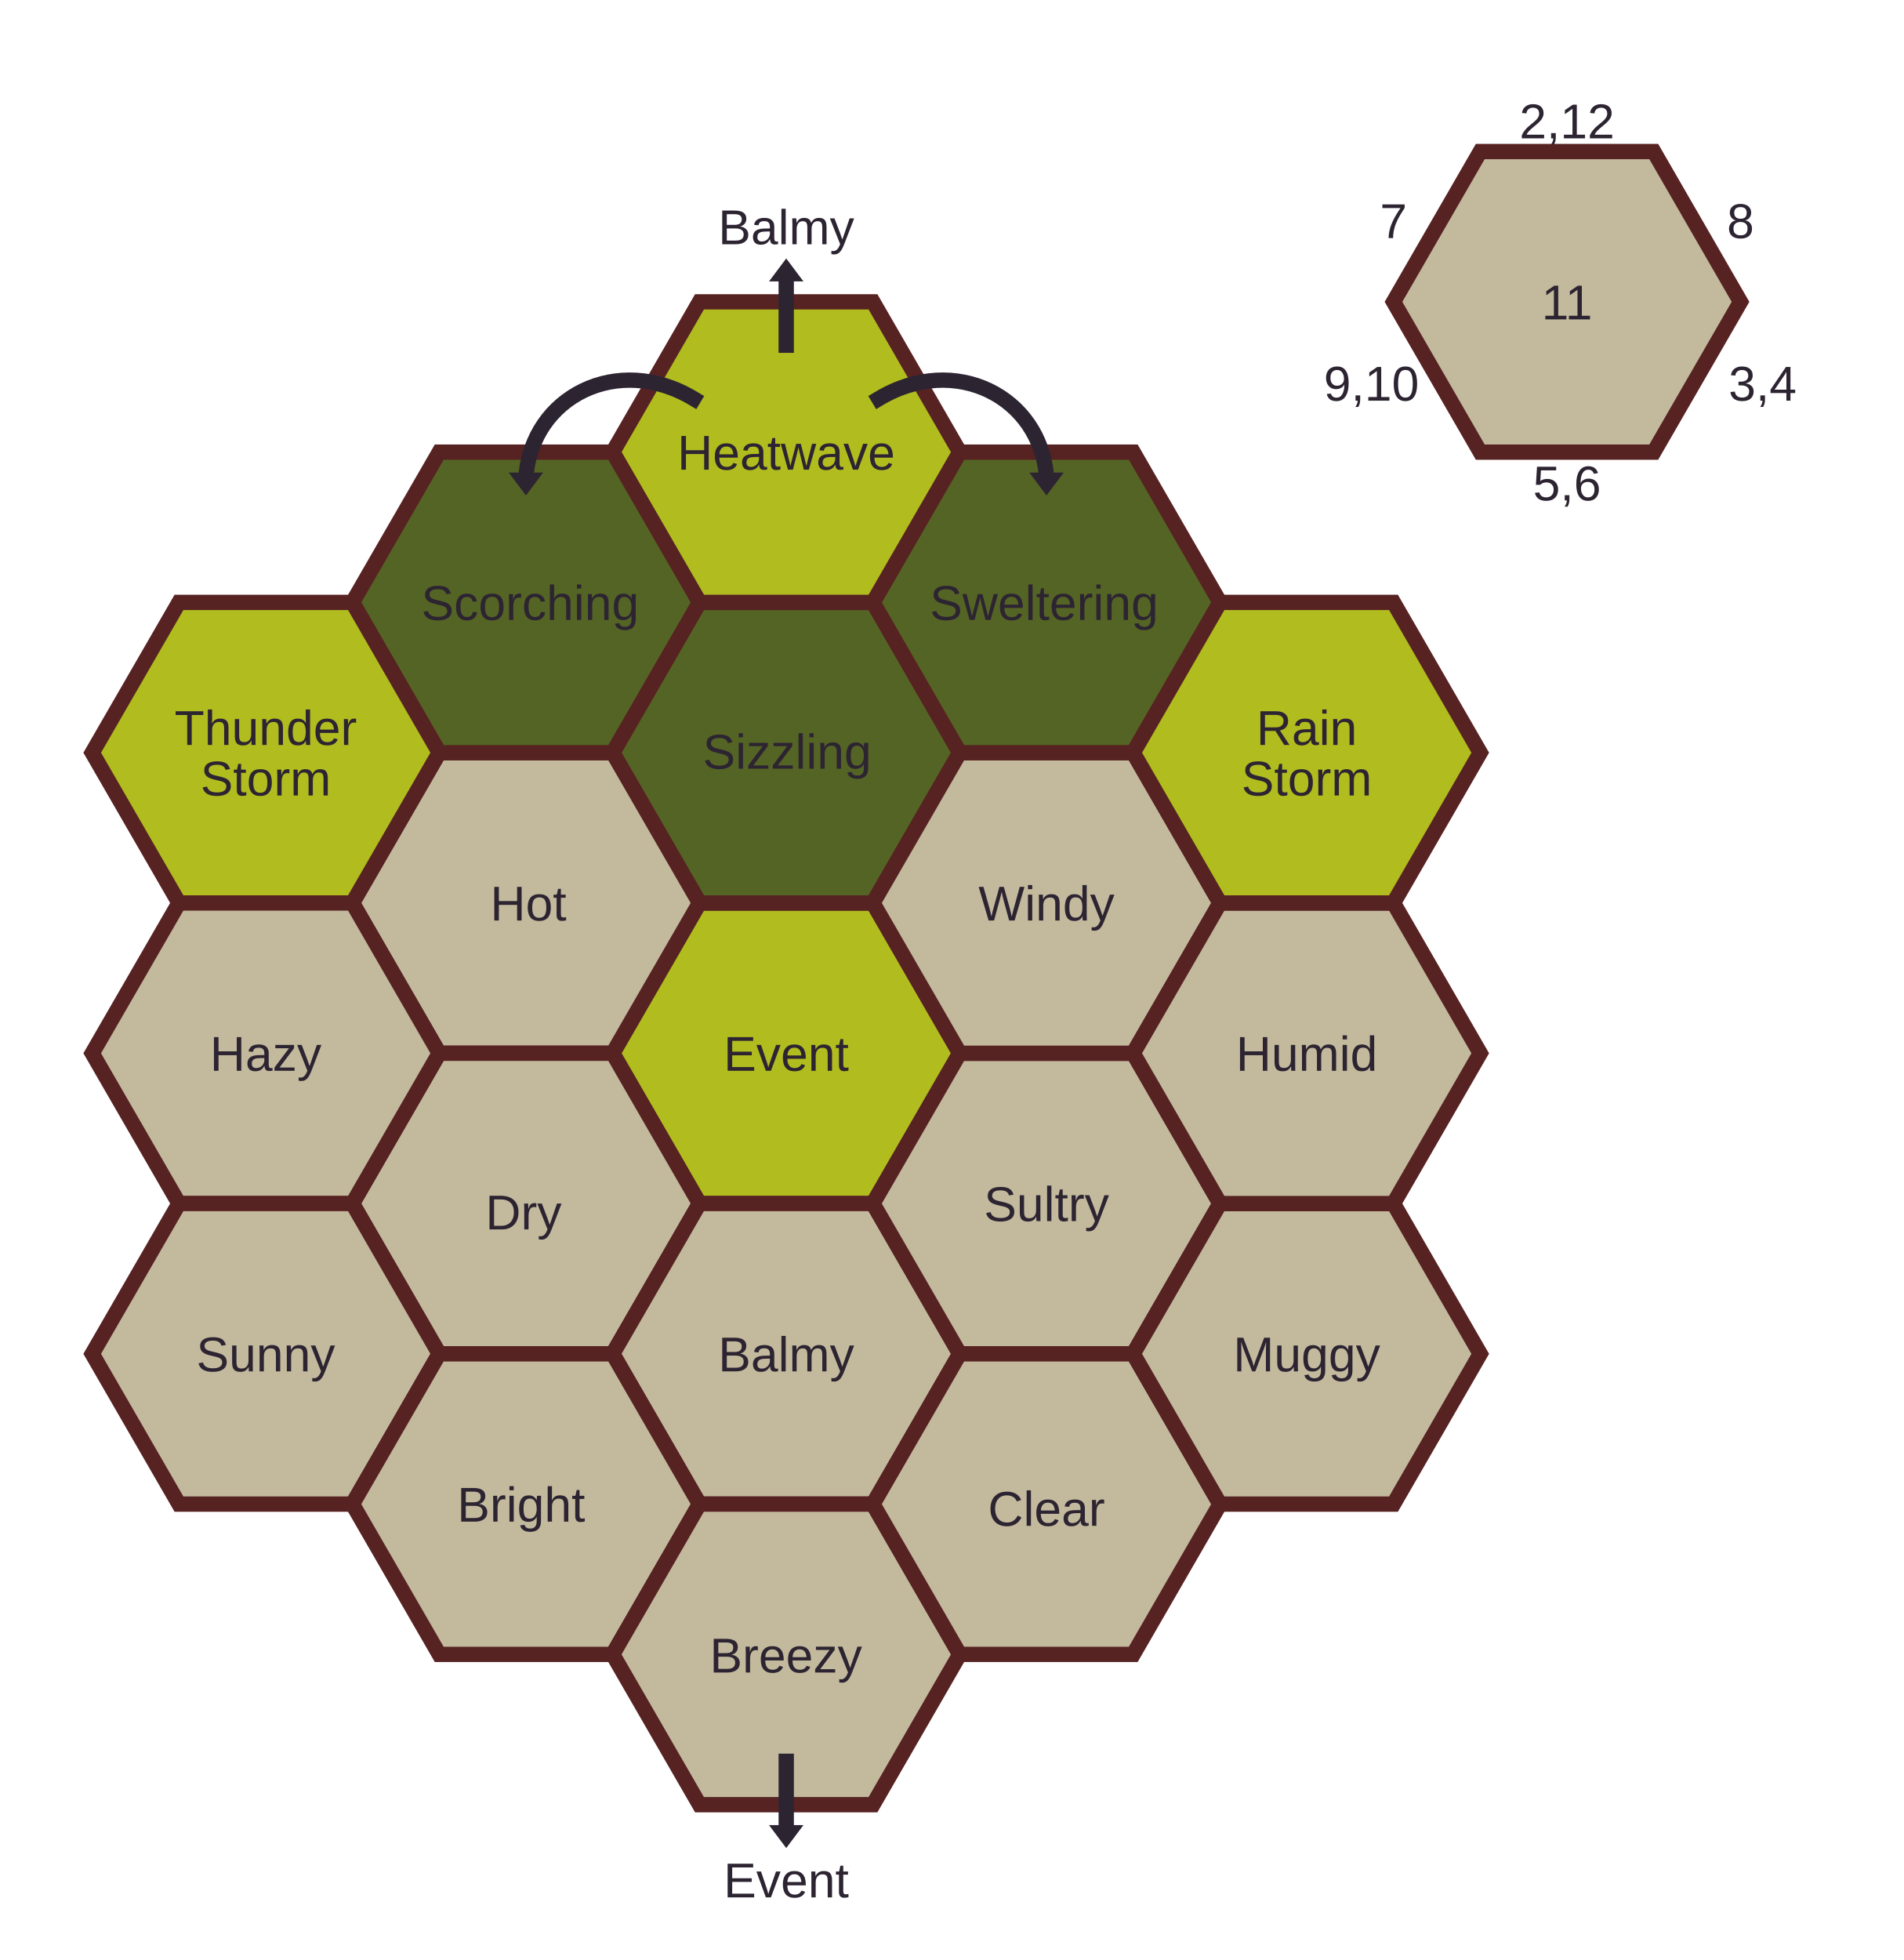
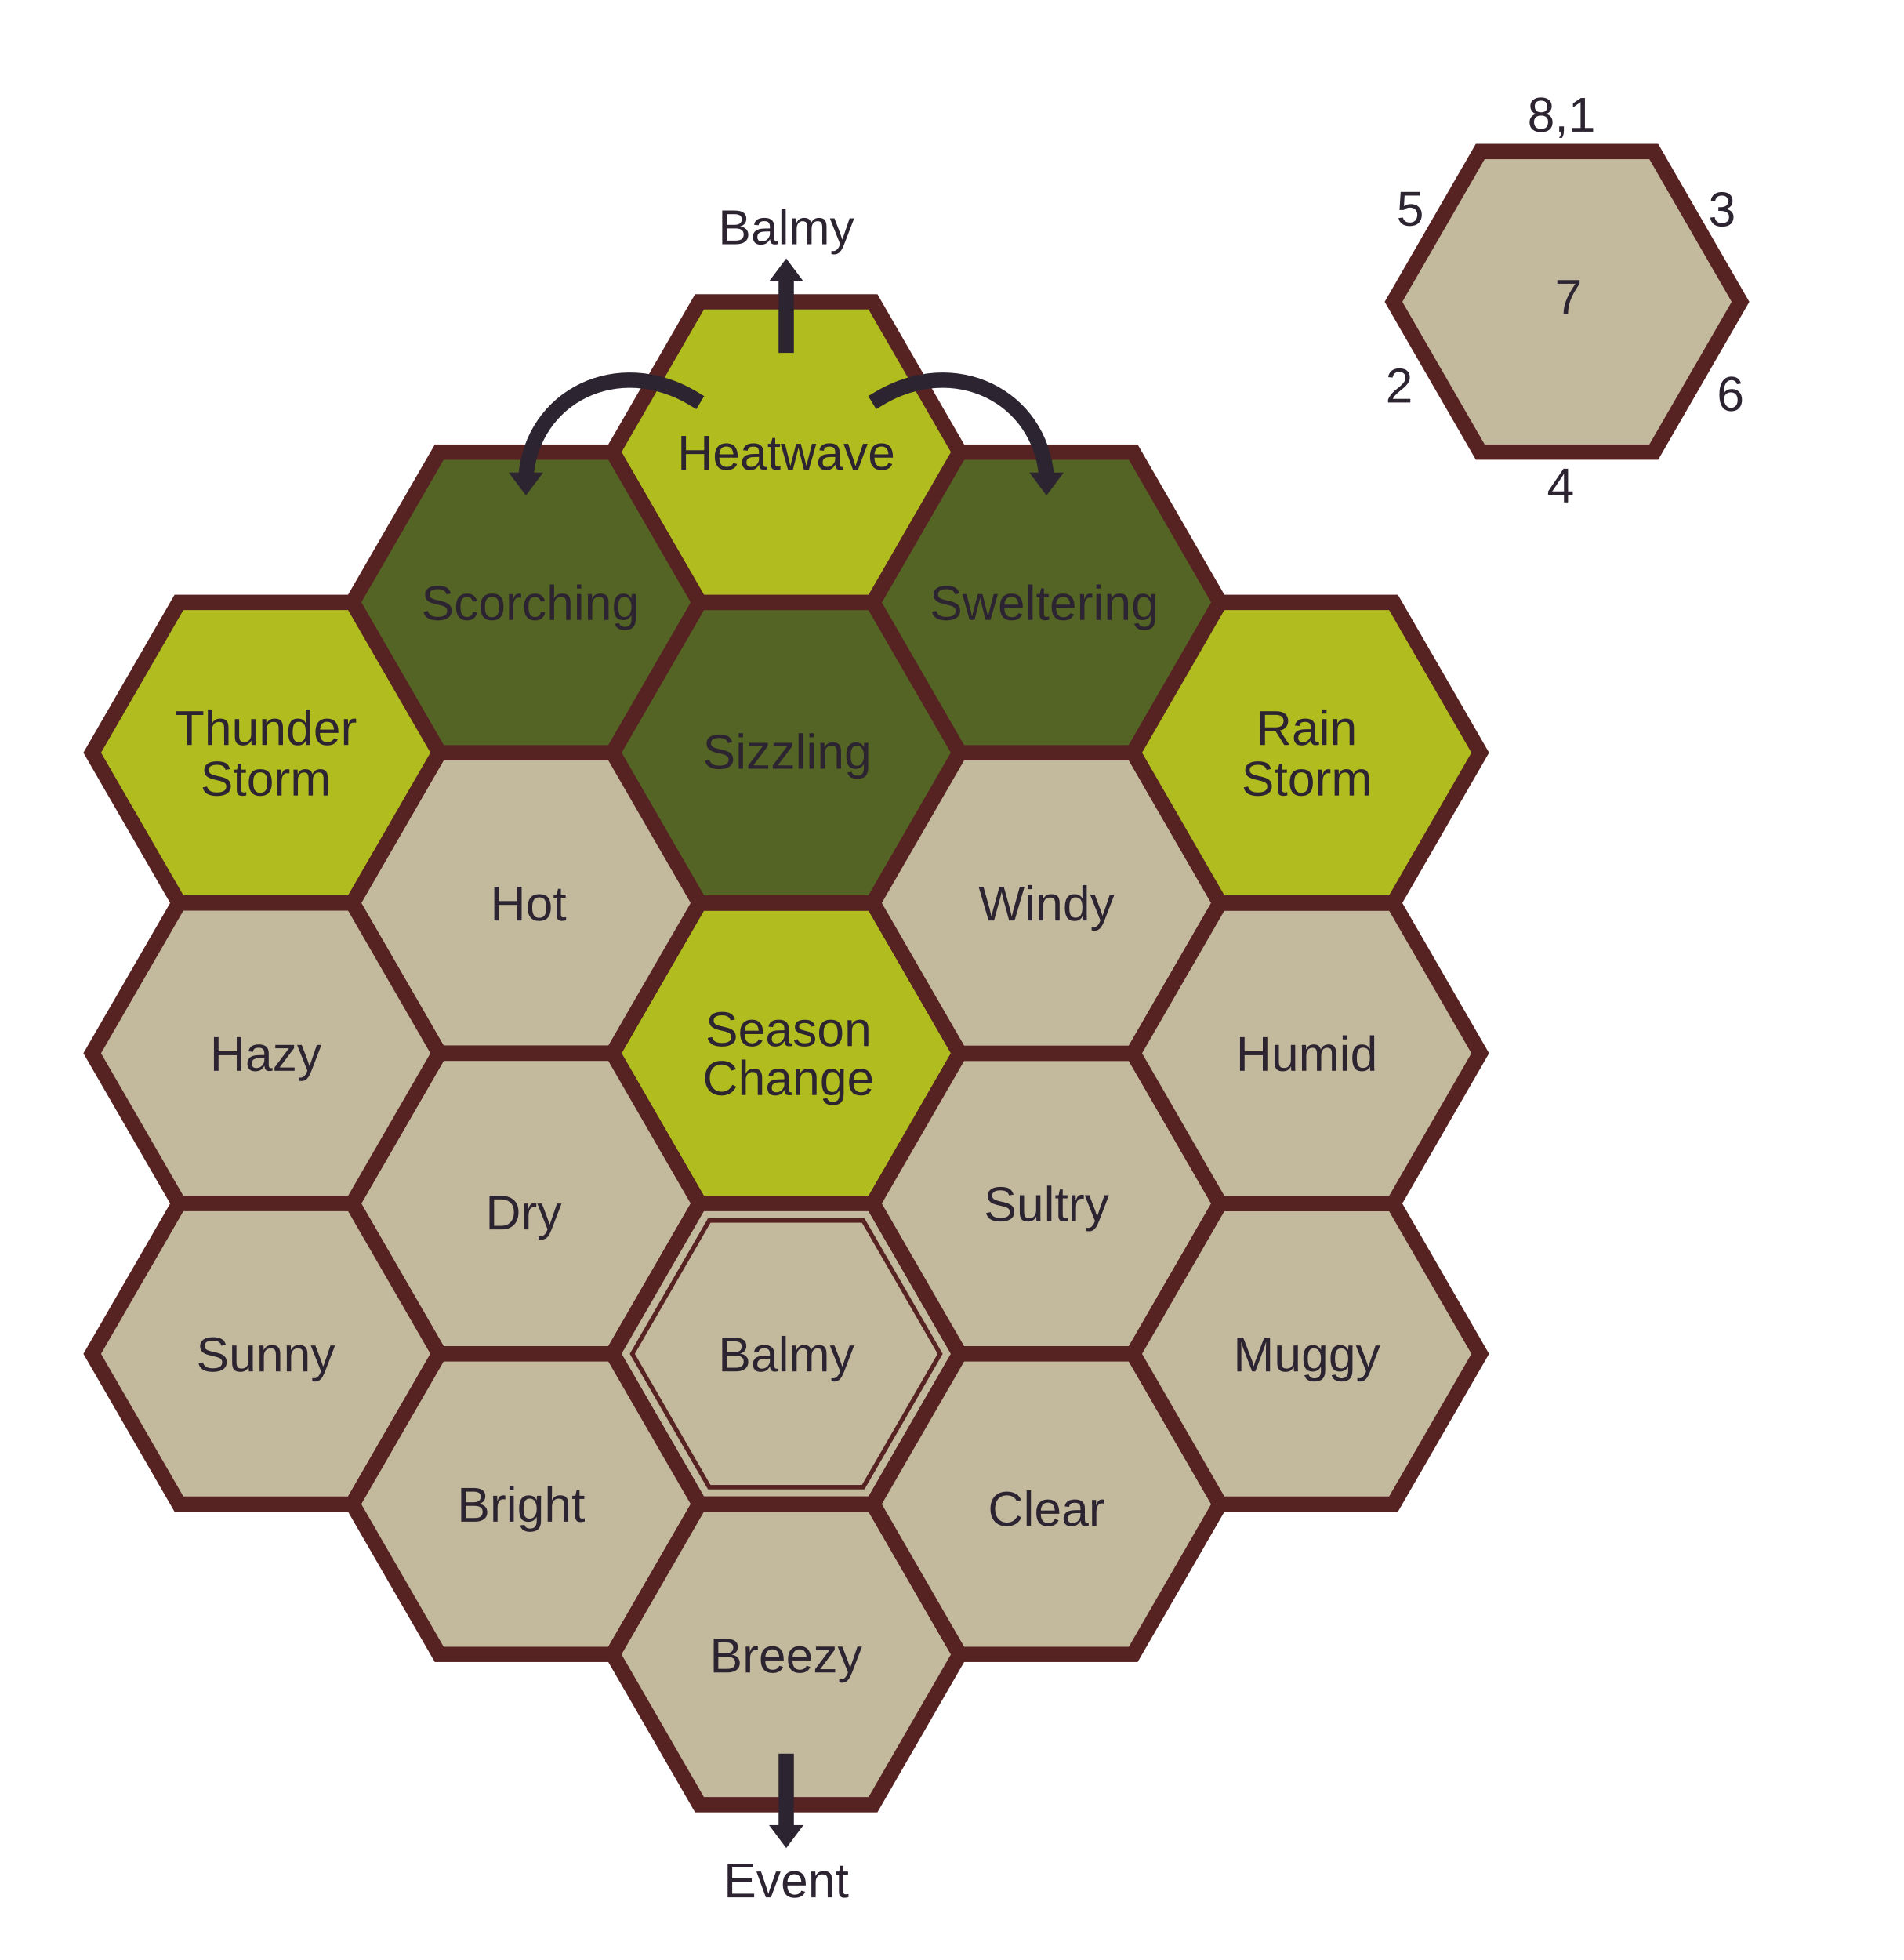
<svg xmlns="http://www.w3.org/2000/svg" width="100%" height="100%" viewBox="0 0 1296 1334" version="1.1" xml:space="preserve" style="fill-rule:evenodd;clip-rule:evenodd;stroke-linecap:square;stroke-miterlimit:1.5;">
-   <g transform="matrix(1,0,0,1,-764,-306)">
+   <g>
    <g id="Weather-Hexflower">
-       <g transform="matrix(6.10688e-17,-0.99733,0.99733,6.10688e-17,828.033,2247.02)">
-         <path d="M1227.44,354.014L1330,413.228L1330,531.654L1227.44,590.867L1124.88,531.654L1124.88,413.228L1227.44,354.014Z" style="fill:rgb(177,188,31);stroke:rgb(87,34,34);stroke-width:10.44px;" />
+       <g>
+         <path d="M417.102,716.857l59.056,-102.286l118.109,0l59.055,102.286l-59.055,102.286l-118.109,0l-59.056,-102.286Z" style="fill:#b1bc1f;stroke:#572222;stroke-width:10.41px;" />
      </g>
-       <g transform="matrix(6.10688e-17,-0.99733,0.99733,6.10688e-17,828.033,2042.45)">
-         <path d="M1227.44,354.014L1330,413.228L1330,531.654L1227.44,590.867L1124.88,531.654L1124.88,413.228L1227.44,354.014Z" style="fill:rgb(84,100,36);stroke:rgb(87,34,34);stroke-width:10.44px;" />
+       <g>
+         <path d="M417.102,512.287l59.056,-102.286l118.109,0l59.055,102.286l-59.055,102.286l-118.109,0l-59.056,-102.286Z" style="fill:#546424;stroke:#572222;stroke-width:10.41px;" />
      </g>
-       <g transform="matrix(6.10688e-17,-0.99733,0.99733,6.10688e-17,650.868,2144.74)">
-         <path d="M1227.44,354.014L1330,413.228L1330,531.654L1227.44,590.867L1124.88,531.654L1124.88,413.228L1227.44,354.014Z" style="fill:rgb(195,186,158);stroke:rgb(87,34,34);stroke-width:10.44px;" />
+       <g>
+         <path d="M239.937,614.577l59.056,-102.286l118.109,0l59.055,102.286l-59.055,102.286l-118.109,0l-59.056,-102.286Z" style="fill:#c3ba9e;stroke:#572222;stroke-width:10.41px;" />
      </g>
-       <g transform="matrix(6.10688e-17,-0.99733,0.99733,6.10688e-17,650.868,2349.31)">
-         <path d="M1227.44,354.014L1330,413.228L1330,531.654L1227.44,590.867L1124.88,531.654L1124.88,413.228L1227.44,354.014Z" style="fill:rgb(195,186,158);stroke:rgb(87,34,34);stroke-width:10.44px;" />
+       <g>
+         <path d="M239.937,819.147l59.056,-102.286l118.109,0l59.055,102.286l-59.055,102.286l-118.109,0l-59.056,-102.286Z" style="fill:#c3ba9e;stroke:#572222;stroke-width:10.41px;" />
      </g>
-       <g transform="matrix(6.10688e-17,-0.99733,0.99733,6.10688e-17,828.033,2451.6)">
-         <path d="M1227.44,354.014L1330,413.228L1330,531.654L1227.44,590.867L1124.88,531.654L1124.88,413.228L1227.44,354.014Z" style="fill:rgb(195,186,158);stroke:rgb(87,34,34);stroke-width:10.44px;" />
+       <g>
+         <path d="M417.102,921.437l59.056,-102.286l118.109,0l59.055,102.286l-59.055,102.286l-118.109,0l-59.056,-102.286Z" style="fill:#c3ba9e;stroke:#572222;stroke-width:10.41px;" />
      </g>
-       <g transform="matrix(6.10688e-17,-0.99733,0.99733,6.10688e-17,1005.2,2349.31)">
-         <path d="M1227.44,354.014L1330,413.228L1330,531.654L1227.44,590.867L1124.88,531.654L1124.88,413.228L1227.44,354.014Z" style="fill:rgb(195,186,158);stroke:rgb(87,34,34);stroke-width:10.44px;" />
+       <path d="M430.424,921.437l52.395,-90.748l104.787,-0l52.394,90.748l-52.394,90.749l-104.787,-0l-52.395,-90.749Z" style="fill:#c3ba9e;stroke:#572222;stroke-width:3px;" />
+       <g>
+         <path d="M594.269,819.147l59.056,-102.286l118.109,0l59.055,102.286l-59.055,102.286l-118.109,0l-59.056,-102.286Z" style="fill:#c3ba9e;stroke:#572222;stroke-width:10.41px;" />
      </g>
-       <g transform="matrix(6.10688e-17,-0.99733,0.99733,6.10688e-17,1359.53,1735.59)">
-         <path d="M1227.44,354.014L1330,413.228L1330,531.654L1227.44,590.867L1124.88,531.654L1124.88,413.228L1227.44,354.014Z" style="fill:rgb(195,186,158);stroke:rgb(87,34,34);stroke-width:10.44px;" />
+       <g>
+         <path d="M594.269,614.577l59.056,-102.286l118.109,0l59.055,102.286l-59.055,102.286l-118.109,0l-59.056,-102.286Z" style="fill:#c3ba9e;stroke:#572222;stroke-width:10.41px;" />
      </g>
-       <g transform="matrix(6.10688e-17,-0.99733,0.99733,6.10688e-17,1005.2,2144.74)">
-         <path d="M1227.44,354.014L1330,413.228L1330,531.654L1227.44,590.867L1124.88,531.654L1124.88,413.228L1227.44,354.014Z" style="fill:rgb(195,186,158);stroke:rgb(87,34,34);stroke-width:10.44px;" />
+       <g>
+         <path d="M594.269,410.007l59.056,-102.286l118.109,0l59.055,102.286l-59.055,102.286l-118.109,0l-59.056,-102.286Z" style="fill:#546424;stroke:#572222;stroke-width:10.41px;" />
      </g>
-       <g transform="matrix(6.10688e-17,-0.99733,0.99733,6.10688e-17,1005.2,1940.17)">
-         <path d="M1227.44,354.014L1330,413.228L1330,531.654L1227.44,590.867L1124.88,531.654L1124.88,413.228L1227.44,354.014Z" style="fill:rgb(84,100,36);stroke:rgb(87,34,34);stroke-width:10.44px;" />
+       <g>
+         <path d="M417.102,307.717l59.056,-102.286l118.109,0l59.055,102.286l-59.055,102.286l-118.109,0l-59.056,-102.286Z" style="fill:#b1bc1f;stroke:#572222;stroke-width:10.41px;" />
      </g>
-       <g transform="matrix(6.10688e-17,-0.99733,0.99733,6.10688e-17,828.033,1837.88)">
-         <path d="M1227.44,354.014L1330,413.228L1330,531.654L1227.44,590.867L1124.88,531.654L1124.88,413.228L1227.44,354.014Z" style="fill:rgb(177,188,31);stroke:rgb(87,34,34);stroke-width:10.44px;" />
+       <g>
+         <path d="M239.937,410.007l59.056,-102.286l118.109,0l59.055,102.286l-59.055,102.286l-118.109,0l-59.056,-102.286Z" style="fill:#546424;stroke:#572222;stroke-width:10.41px;" />
      </g>
-       <g transform="matrix(6.10688e-17,-0.99733,0.99733,6.10688e-17,650.868,1940.17)">
-         <path d="M1227.44,354.014L1330,413.228L1330,531.654L1227.44,590.867L1124.88,531.654L1124.88,413.228L1227.44,354.014Z" style="fill:rgb(84,100,36);stroke:rgb(87,34,34);stroke-width:10.44px;" />
+       <g>
+         <path d="M62.771,512.287l59.056,-102.286l118.109,0l59.055,102.286l-59.055,102.286l-118.109,0l-59.056,-102.286Z" style="fill:#b1bc1f;stroke:#572222;stroke-width:10.41px;" />
      </g>
-       <g transform="matrix(6.10688e-17,-0.99733,0.99733,6.10688e-17,473.702,2042.45)">
-         <path d="M1227.44,354.014L1330,413.228L1330,531.654L1227.44,590.867L1124.88,531.654L1124.88,413.228L1227.44,354.014Z" style="fill:rgb(177,188,31);stroke:rgb(87,34,34);stroke-width:10.44px;" />
+       <g>
+         <path d="M62.771,716.857l59.056,-102.286l118.109,0l59.055,102.286l-59.055,102.286l-118.109,0l-59.056,-102.286Z" style="fill:#c3ba9e;stroke:#572222;stroke-width:10.41px;" />
      </g>
-       <g transform="matrix(6.10688e-17,-0.99733,0.99733,6.10688e-17,473.702,2247.02)">
-         <path d="M1227.44,354.014L1330,413.228L1330,531.654L1227.44,590.867L1124.88,531.654L1124.88,413.228L1227.44,354.014Z" style="fill:rgb(195,186,158);stroke:rgb(87,34,34);stroke-width:10.44px;" />
+       <g>
+         <path d="M62.771,921.437l59.056,-102.286l118.109,0l59.055,102.286l-59.055,102.286l-118.109,0l-59.056,-102.286Z" style="fill:#c3ba9e;stroke:#572222;stroke-width:10.41px;" />
      </g>
-       <g transform="matrix(6.10688e-17,-0.99733,0.99733,6.10688e-17,473.702,2451.6)">
-         <path d="M1227.44,354.014L1330,413.228L1330,531.654L1227.44,590.867L1124.88,531.654L1124.88,413.228L1227.44,354.014Z" style="fill:rgb(195,186,158);stroke:rgb(87,34,34);stroke-width:10.44px;" />
+       <g>
+         <path d="M239.937,1023.72l59.056,-102.286l118.109,0l59.055,102.286l-59.055,102.286l-118.109,0l-59.056,-102.286Z" style="fill:#c3ba9e;stroke:#572222;stroke-width:10.41px;" />
      </g>
-       <g transform="matrix(6.10688e-17,-0.99733,0.99733,6.10688e-17,650.868,2553.88)">
-         <path d="M1227.44,354.014L1330,413.228L1330,531.654L1227.44,590.867L1124.88,531.654L1124.88,413.228L1227.44,354.014Z" style="fill:rgb(195,186,158);stroke:rgb(87,34,34);stroke-width:10.44px;" />
+       <g>
+         <path d="M417.102,1126.01l59.056,-102.286l118.109,0l59.055,102.286l-59.055,102.286l-118.109,0l-59.056,-102.286Z" style="fill:#c3ba9e;stroke:#572222;stroke-width:10.41px;" />
      </g>
-       <g transform="matrix(6.10688e-17,-0.99733,0.99733,6.10688e-17,828.033,2656.17)">
-         <path d="M1227.44,354.014L1330,413.228L1330,531.654L1227.44,590.867L1124.88,531.654L1124.88,413.228L1227.44,354.014Z" style="fill:rgb(195,186,158);stroke:rgb(87,34,34);stroke-width:10.44px;" />
+       <g>
+         <path d="M594.269,1023.72l59.056,-102.286l118.109,0l59.055,102.286l-59.055,102.286l-118.109,0l-59.056,-102.286Z" style="fill:#c3ba9e;stroke:#572222;stroke-width:10.41px;" />
      </g>
-       <g transform="matrix(6.10688e-17,-0.99733,0.99733,6.10688e-17,1005.2,2553.88)">
-         <path d="M1227.44,354.014L1330,413.228L1330,531.654L1227.44,590.867L1124.88,531.654L1124.88,413.228L1227.44,354.014Z" style="fill:rgb(195,186,158);stroke:rgb(87,34,34);stroke-width:10.44px;" />
+       <g>
+         <path d="M771.429,921.437l59.056,-102.286l118.109,0l59.055,102.286l-59.055,102.286l-118.109,0l-59.056,-102.286Z" style="fill:#c3ba9e;stroke:#572222;stroke-width:10.41px;" />
      </g>
-       <g transform="matrix(6.10688e-17,-0.99733,0.99733,6.10688e-17,1182.36,2451.6)">
-         <path d="M1227.44,354.014L1330,413.228L1330,531.654L1227.44,590.867L1124.88,531.654L1124.88,413.228L1227.44,354.014Z" style="fill:rgb(195,186,158);stroke:rgb(87,34,34);stroke-width:10.44px;" />
+       <g>
+         <path d="M771.429,716.857l59.056,-102.286l118.109,0l59.055,102.286l-59.055,102.286l-118.109,0l-59.056,-102.286Z" style="fill:#c3ba9e;stroke:#572222;stroke-width:10.41px;" />
      </g>
-       <g transform="matrix(6.10688e-17,-0.99733,0.99733,6.10688e-17,1182.36,2247.02)">
-         <path d="M1227.44,354.014L1330,413.228L1330,531.654L1227.44,590.867L1124.88,531.654L1124.88,413.228L1227.44,354.014Z" style="fill:rgb(195,186,158);stroke:rgb(87,34,34);stroke-width:10.44px;" />
+       <g>
+         <path d="M771.429,512.287l59.056,-102.286l118.109,0l59.055,102.286l-59.055,102.286l-118.109,0l-59.056,-102.286Z" style="fill:#b1bc1f;stroke:#572222;stroke-width:10.41px;" />
      </g>
-       <g transform="matrix(6.10688e-17,-0.99733,0.99733,6.10688e-17,1182.36,2042.45)">
-         <path d="M1227.44,354.014L1330,413.228L1330,531.654L1227.44,590.867L1124.88,531.654L1124.88,413.228L1227.44,354.014Z" style="fill:rgb(177,188,31);stroke:rgb(87,34,34);stroke-width:10.44px;" />
+       <g>
+         <g>
+           <path d="M948.599,205.427l59.056,-102.286l118.109,0l59.055,102.286l-59.055,102.286l-118.109,0l-59.056,-102.286Z" style="fill:#c3ba9e;stroke:#572222;stroke-width:10.41px;" />
+         </g>
+         <g>
+           <text x="943.22px" y="273.958px" style="font-family:'ArialMT', 'Arial', sans-serif;font-size:33.333px;fill:#2d2432;">2</text>
+         </g>
+         <g>
+           <text x="950.706px" y="153.535px" style="font-family:'ArialMT', 'Arial', sans-serif;font-size:33.333px;fill:#2d2432;">5</text>
+         </g>
+         <g>
+           <text x="1168.75px" y="279.593px" style="font-family:'ArialMT', 'Arial', sans-serif;font-size:33.333px;fill:#2d2432;">6</text>
+         </g>
+         <g>
+           <text x="1162.98px" y="153.958px" style="font-family:'ArialMT', 'Arial', sans-serif;font-size:33.333px;fill:#2d2432;">3</text>
+         </g>
+         <g>
+           <text x="1053.07px" y="341.93px" style="font-family:'ArialMT', 'Arial', sans-serif;font-size:33.333px;fill:#2d2432;">4</text>
+         </g>
+         <g>
+           <text x="1039.78px" y="89.619px" style="font-family:'ArialMT', 'Arial', sans-serif;font-size:33.333px;fill:#2d2432;">8,1</text>
+         </g>
+         <g>
+           <text x="1058.42px" y="213.551px" style="font-family:'ArialMT', 'Arial', sans-serif;font-size:33.333px;fill:#2d2432;">7</text>
+         </g>
      </g>
-       <g transform="matrix(1,0,0,1,-3.45133,1.48472)">
-         <text x="1668.57px" y="577.208px" style="font-family:'ArialMT', 'Arial', sans-serif;font-size:33.333px;fill:rgb(45,36,50);">9,10</text>
-       </g>
-       <g transform="matrix(1,0,0,1,26.6237,-109.159)">
-         <text x="1676.71px" y="577.208px" style="font-family:'ArialMT', 'Arial', sans-serif;font-size:33.333px;fill:rgb(45,36,50);">7</text>
-       </g>
-       <g transform="matrix(1,0,0,1,262.844,1.48472)">
-         <text x="1677.84px" y="577.208px" style="font-family:'ArialMT', 'Arial', sans-serif;font-size:33.333px;fill:rgb(45,36,50);">3,4</text>
-       </g>
-       <g transform="matrix(1,0,0,1,262.844,-109.159)">
-         <text x="1676.71px" y="577.208px" style="font-family:'ArialMT', 'Arial', sans-serif;font-size:33.333px;fill:rgb(45,36,50);">8</text>
-       </g>
-       <g transform="matrix(1,0,0,1,129.696,69.3678)">
-         <text x="1677.84px" y="577.208px" style="font-family:'ArialMT', 'Arial', sans-serif;font-size:33.333px;fill:rgb(45,36,50);">5,6</text>
-       </g>
-       <g transform="matrix(1,0,0,1,129.696,-177.042)">
-         <text x="1668.57px" y="577.208px" style="font-family:'ArialMT', 'Arial', sans-serif;font-size:33.333px;fill:rgb(45,36,50);">2,12</text>
-       </g>
-       <text x="1813.41px" y="523.371px" style="font-family:'ArialMT', 'Arial', sans-serif;font-size:33.333px;fill:rgb(45,36,50);">1<tspan x="1829.47px " y="523.371px ">1</tspan>
-       </text>
    </g>
    <g id="Summer-Labels">
-       <text x="1225.1px" y="625.657px" style="font-family:'ArialMT', 'Arial', sans-serif;font-size:33.333px;fill:rgb(45,36,50);">Heatwave</text>
-       <text x="1256.59px" y="1034.8px" style="font-family:'ArialMT', 'Arial', sans-serif;font-size:33.333px;fill:rgb(45,36,50);">Event</text>
-       <g>
-         <text x="1619.27px" y="813.018px" style="font-family:'ArialMT', 'Arial', sans-serif;font-size:33.333px;fill:rgb(45,36,50);">Rain</text>
-         <text x="1609.09px" y="847.442px" style="font-family:'ArialMT', 'Arial', sans-serif;font-size:33.333px;fill:rgb(45,36,50);">Storm</text>
+       <text x="461.1px" y="319.657px" style="font-family:'ArialMT', 'Arial', sans-serif;font-size:33.333px;fill:#2d2432;">Heatwave</text>
+       <g transform="matrix(1,0,0,1,486.221,711.96)">
+         <text x="-6.026px" y="0px" style="font-family:'ArialMT', 'Arial', sans-serif;font-size:33.333px;fill:#2d2432;">Season</text>
+         <text x="-7.882px" y="33.333px" style="font-family:'ArialMT', 'Arial', sans-serif;font-size:33.333px;fill:#2d2432;">Change</text>
      </g>
      <g>
-         <text x="882.805px" y="813.018px" style="font-family:'ArialMT', 'Arial', sans-serif;font-size:33.333px;fill:rgb(45,36,50);">Thunder</text>
-         <text x="900.432px" y="847.442px" style="font-family:'ArialMT', 'Arial', sans-serif;font-size:33.333px;fill:rgb(45,36,50);">Storm</text>
+         <text x="855.27px" y="507.018px" style="font-family:'ArialMT', 'Arial', sans-serif;font-size:33.333px;fill:#2d2432;">Rain</text>
+         <text x="845.09px" y="541.442px" style="font-family:'ArialMT', 'Arial', sans-serif;font-size:33.333px;fill:#2d2432;">Storm</text>
      </g>
-       <text x="1242.38px" y="829.191px" style="font-family:'ArialMT', 'Arial', sans-serif;font-size:33.333px;fill:rgb(45,36,50);">Sizzling</text>
-       <g transform="matrix(1,0,0,1,-1.63949,0)">
-         <text x="1052.41px" y="727.944px" style="font-family:'ArialMT', 'Arial', sans-serif;font-size:33.333px;fill:rgb(45,36,50);">Scorching</text>
+       <g>
+         <text x="118.805px" y="507.018px" style="font-family:'ArialMT', 'Arial', sans-serif;font-size:33.333px;fill:#2d2432;">Thunder</text>
+         <text x="136.432px" y="541.442px" style="font-family:'ArialMT', 'Arial', sans-serif;font-size:33.333px;fill:#2d2432;">Storm</text>
      </g>
-       <g transform="matrix(1,0,0,1,-20.5432,0)">
-         <text x="1417.47px" y="727.944px" style="font-family:'ArialMT', 'Arial', sans-serif;font-size:33.333px;fill:rgb(45,36,50);">Sweltering</text>
+       <text x="478.38px" y="523.191px" style="font-family:'ArialMT', 'Arial', sans-serif;font-size:33.333px;fill:#2d2432;">Sizzling</text>
+       <g>
+         <text x="286.771px" y="421.944px" style="font-family:'ArialMT', 'Arial', sans-serif;font-size:33.333px;fill:#2d2432;">Scorching</text>
      </g>
-       <text x="1605.38px" y="1034.8px" style="font-family:'ArialMT', 'Arial', sans-serif;font-size:33.333px;fill:rgb(45,36,50);">Humid</text>
-       <text x="1603.52px" y="1239.38px" style="font-family:'ArialMT', 'Arial', sans-serif;font-size:33.333px;fill:rgb(45,36,50);">Muggy</text>
-       <text x="906.91px" y="1034.8px" style="font-family:'ArialMT', 'Arial', sans-serif;font-size:33.333px;fill:rgb(45,36,50);">Hazy</text>
-       <text x="897.624px" y="1239.38px" style="font-family:'ArialMT', 'Arial', sans-serif;font-size:33.333px;fill:rgb(45,36,50);">Sunny</text>
-       <text x="1430.07px" y="932.517px" style="font-family:'ArialMT', 'Arial', sans-serif;font-size:33.333px;fill:rgb(45,36,50);">Windy</text>
-       <g transform="matrix(1,0,0,1,-1.63949,210.252)">
-         <text x="1096.13px" y="932.517px" style="font-family:'ArialMT', 'Arial', sans-serif;font-size:33.333px;fill:rgb(45,36,50);">Dry</text>
+       <g>
+         <text x="632.927px" y="421.944px" style="font-family:'ArialMT', 'Arial', sans-serif;font-size:33.333px;fill:#2d2432;">Sweltering</text>
      </g>
-       <text x="1252.91px" y="1239.38px" style="font-family:'ArialMT', 'Arial', sans-serif;font-size:33.333px;fill:rgb(45,36,50);">Balmy</text>
-       <g transform="matrix(1,0,0,1,0,-744.452)">
-         <text x="1252.91px" y="1216.68px" style="font-family:'ArialMT', 'Arial', sans-serif;font-size:33.333px;fill:rgb(45,36,50);">Balmy</text>
+       <text x="841.38px" y="728.8px" style="font-family:'ArialMT', 'Arial', sans-serif;font-size:33.333px;fill:#2d2432;">Humid</text>
+       <text x="839.52px" y="933.38px" style="font-family:'ArialMT', 'Arial', sans-serif;font-size:33.333px;fill:#2d2432;">Muggy</text>
+       <text x="142.91px" y="728.8px" style="font-family:'ArialMT', 'Arial', sans-serif;font-size:33.333px;fill:#2d2432;">Hazy</text>
+       <text x="133.624px" y="933.38px" style="font-family:'ArialMT', 'Arial', sans-serif;font-size:33.333px;fill:#2d2432;">Sunny</text>
+       <text x="666.07px" y="626.517px" style="font-family:'ArialMT', 'Arial', sans-serif;font-size:33.333px;fill:#2d2432;">Windy</text>
+       <g>
+         <text x="330.491px" y="836.769px" style="font-family:'ArialMT', 'Arial', sans-serif;font-size:33.333px;fill:#2d2432;">Dry</text>
      </g>
-       <g transform="matrix(1,0,0,1,352.691,2.83968)">
-         <text x="1083.86px" y="1341.66px" style="font-family:'ArialMT', 'Arial', sans-serif;font-size:33.333px;fill:rgb(45,36,50);">Clear</text>
+       <text x="488.91px" y="933.38px" style="font-family:'ArialMT', 'Arial', sans-serif;font-size:33.333px;fill:#2d2432;">Balmy</text>
+       <g>
+         <text x="488.91px" y="166.228px" style="font-family:'ArialMT', 'Arial', sans-serif;font-size:33.333px;fill:#2d2432;">Balmy</text>
      </g>
-       <g transform="matrix(1,0,0,1,1.63949,-201.733)">
-         <text x="1096.11px" y="1134.25px" style="font-family:'ArialMT', 'Arial', sans-serif;font-size:33.333px;fill:rgb(45,36,50);">Hot</text>
+       <g>
+         <text x="672.551px" y="1038.5px" style="font-family:'ArialMT', 'Arial', sans-serif;font-size:33.333px;fill:#2d2432;">Clear</text>
      </g>
-       <text x="1075.23px" y="1341.66px" style="font-family:'ArialMT', 'Arial', sans-serif;font-size:33.333px;fill:rgb(45,36,50);">Bright</text>
-       <g transform="matrix(1,0,0,1,-180.664,307.24)">
-         <text x="1427.79px" y="1137.09px" style="font-family:'ArialMT', 'Arial', sans-serif;font-size:33.333px;fill:rgb(45,36,50);">Breezy</text>
+       <g>
+         <text x="333.749px" y="626.517px" style="font-family:'ArialMT', 'Arial', sans-serif;font-size:33.333px;fill:#2d2432;">Hot</text>
      </g>
-       <text x="1433.78px" y="1137.09px" style="font-family:'ArialMT', 'Arial', sans-serif;font-size:33.333px;fill:rgb(45,36,50);">Sultry</text>
-       <g transform="matrix(1,0,0,1,0,380.699)">
-         <text x="1256.59px" y="1216.68px" style="font-family:'ArialMT', 'Arial', sans-serif;font-size:33.333px;fill:rgb(45,36,50);">Event</text>
+       <text x="311.23px" y="1035.66px" style="font-family:'ArialMT', 'Arial', sans-serif;font-size:33.333px;fill:#2d2432;">Bright</text>
+       <g>
+         <text x="483.126px" y="1138.33px" style="font-family:'ArialMT', 'Arial', sans-serif;font-size:33.333px;fill:#2d2432;">Breezy</text>
+       </g>
+       <text x="669.78px" y="831.09px" style="font-family:'ArialMT', 'Arial', sans-serif;font-size:33.333px;fill:#2d2432;">Sultry</text>
+       <g>
+         <text x="492.59px" y="1291.38px" style="font-family:'ArialMT', 'Arial', sans-serif;font-size:33.333px;fill:#2d2432;">Event</text>
      </g>
    </g>
    <g id="Weather-Navigation">
-       <g transform="matrix(1.08881,8.90661e-16,8.89674e-16,0.288675,-115.388,363.795)">
-         <g transform="matrix(0.918431,-2.83367e-15,-2.83053e-15,3.4641,807.657,-200.206)">
-           <path d="M523.494,191.53L535.213,175.905L546.931,191.53L523.494,191.53Z" style="fill:rgb(45,36,50);" />
-           <path d="M535.213,234.96L535.213,188.405" style="fill:none;stroke:rgb(45,36,50);stroke-width:10.42px;" />
+       <g>
+         <g>
+           <path d="M523.489,191.53l11.719,-15.625l11.718,15.625l-23.437,0Z" style="fill:#2d2432;" />
+           <path d="M535.208,234.96l0,-46.555" style="fill:none;stroke:#2d2432;stroke-width:10.42px;" />
        </g>
      </g>
-       <g transform="matrix(1,-0,-0,1,764,306)">
-         <path d="M369.738,321.611L358.033,337.246L346.3,321.632L369.738,321.611Z" style="fill:rgb(45,36,50);" />
-         <path d="M472.202,271.339C420.55,240.262 362.079,269.823 358.022,324.746" style="fill:none;stroke:rgb(45,36,50);stroke-width:10.42px;" />
+       <g>
+         <path d="M369.738,321.611l-11.705,15.635l-11.733,-15.614l23.438,-0.021Z" style="fill:#2d2432;" />
+         <path d="M472.202,271.339c-51.652,-31.077 -110.123,-1.516 -114.18,53.407" style="fill:none;stroke:#2d2432;stroke-width:10.42px;" />
      </g>
-       <g transform="matrix(-1,0,0,1,2598.42,0)">
-         <g transform="matrix(-1,0,0,1,1834.42,306)">
-           <path d="M724.118,321.632L712.385,337.246L700.68,321.611L724.118,321.632Z" style="fill:rgb(45,36,50);" />
-           <path d="M598.216,271.339C649.868,240.262 708.339,269.823 712.396,324.746" style="fill:none;stroke:rgb(45,36,50);stroke-width:10.42px;" />
+       <g>
+         <g>
+           <path d="M724.118,321.632l-11.733,15.614l-11.705,-15.635l23.438,0.021Z" style="fill:#2d2432;" />
+           <path d="M598.216,271.339c51.652,-31.077 110.123,-1.516 114.18,53.407" style="fill:none;stroke:#2d2432;stroke-width:10.42px;" />
        </g>
      </g>
-       <g transform="matrix(-1.56918,-6.98492e-16,-1.31753e-15,-0.288675,3337.91,1681.93)">
-         <g transform="matrix(-0.637277,1.54199e-15,2.90857e-15,-3.4641,1640.29,4766.38)">
-           <path d="M546.931,1242.2L535.213,1257.83L523.494,1242.2L546.931,1242.2Z" style="fill:rgb(45,36,50);" />
-           <path d="M535.213,1198.77L535.213,1245.33" style="fill:none;stroke:rgb(45,36,50);stroke-width:10.42px;" />
+       <g>
+         <g>
+           <path d="M546.932,1242.19l-11.718,15.63l-11.719,-15.63l23.437,0Z" style="fill:#2d2432;" />
+           <path d="M535.214,1198.76l-0,46.56" style="fill:none;stroke:#2d2432;stroke-width:10.42px;" />
        </g>
      </g>
    </g>
  </g>
</svg>
